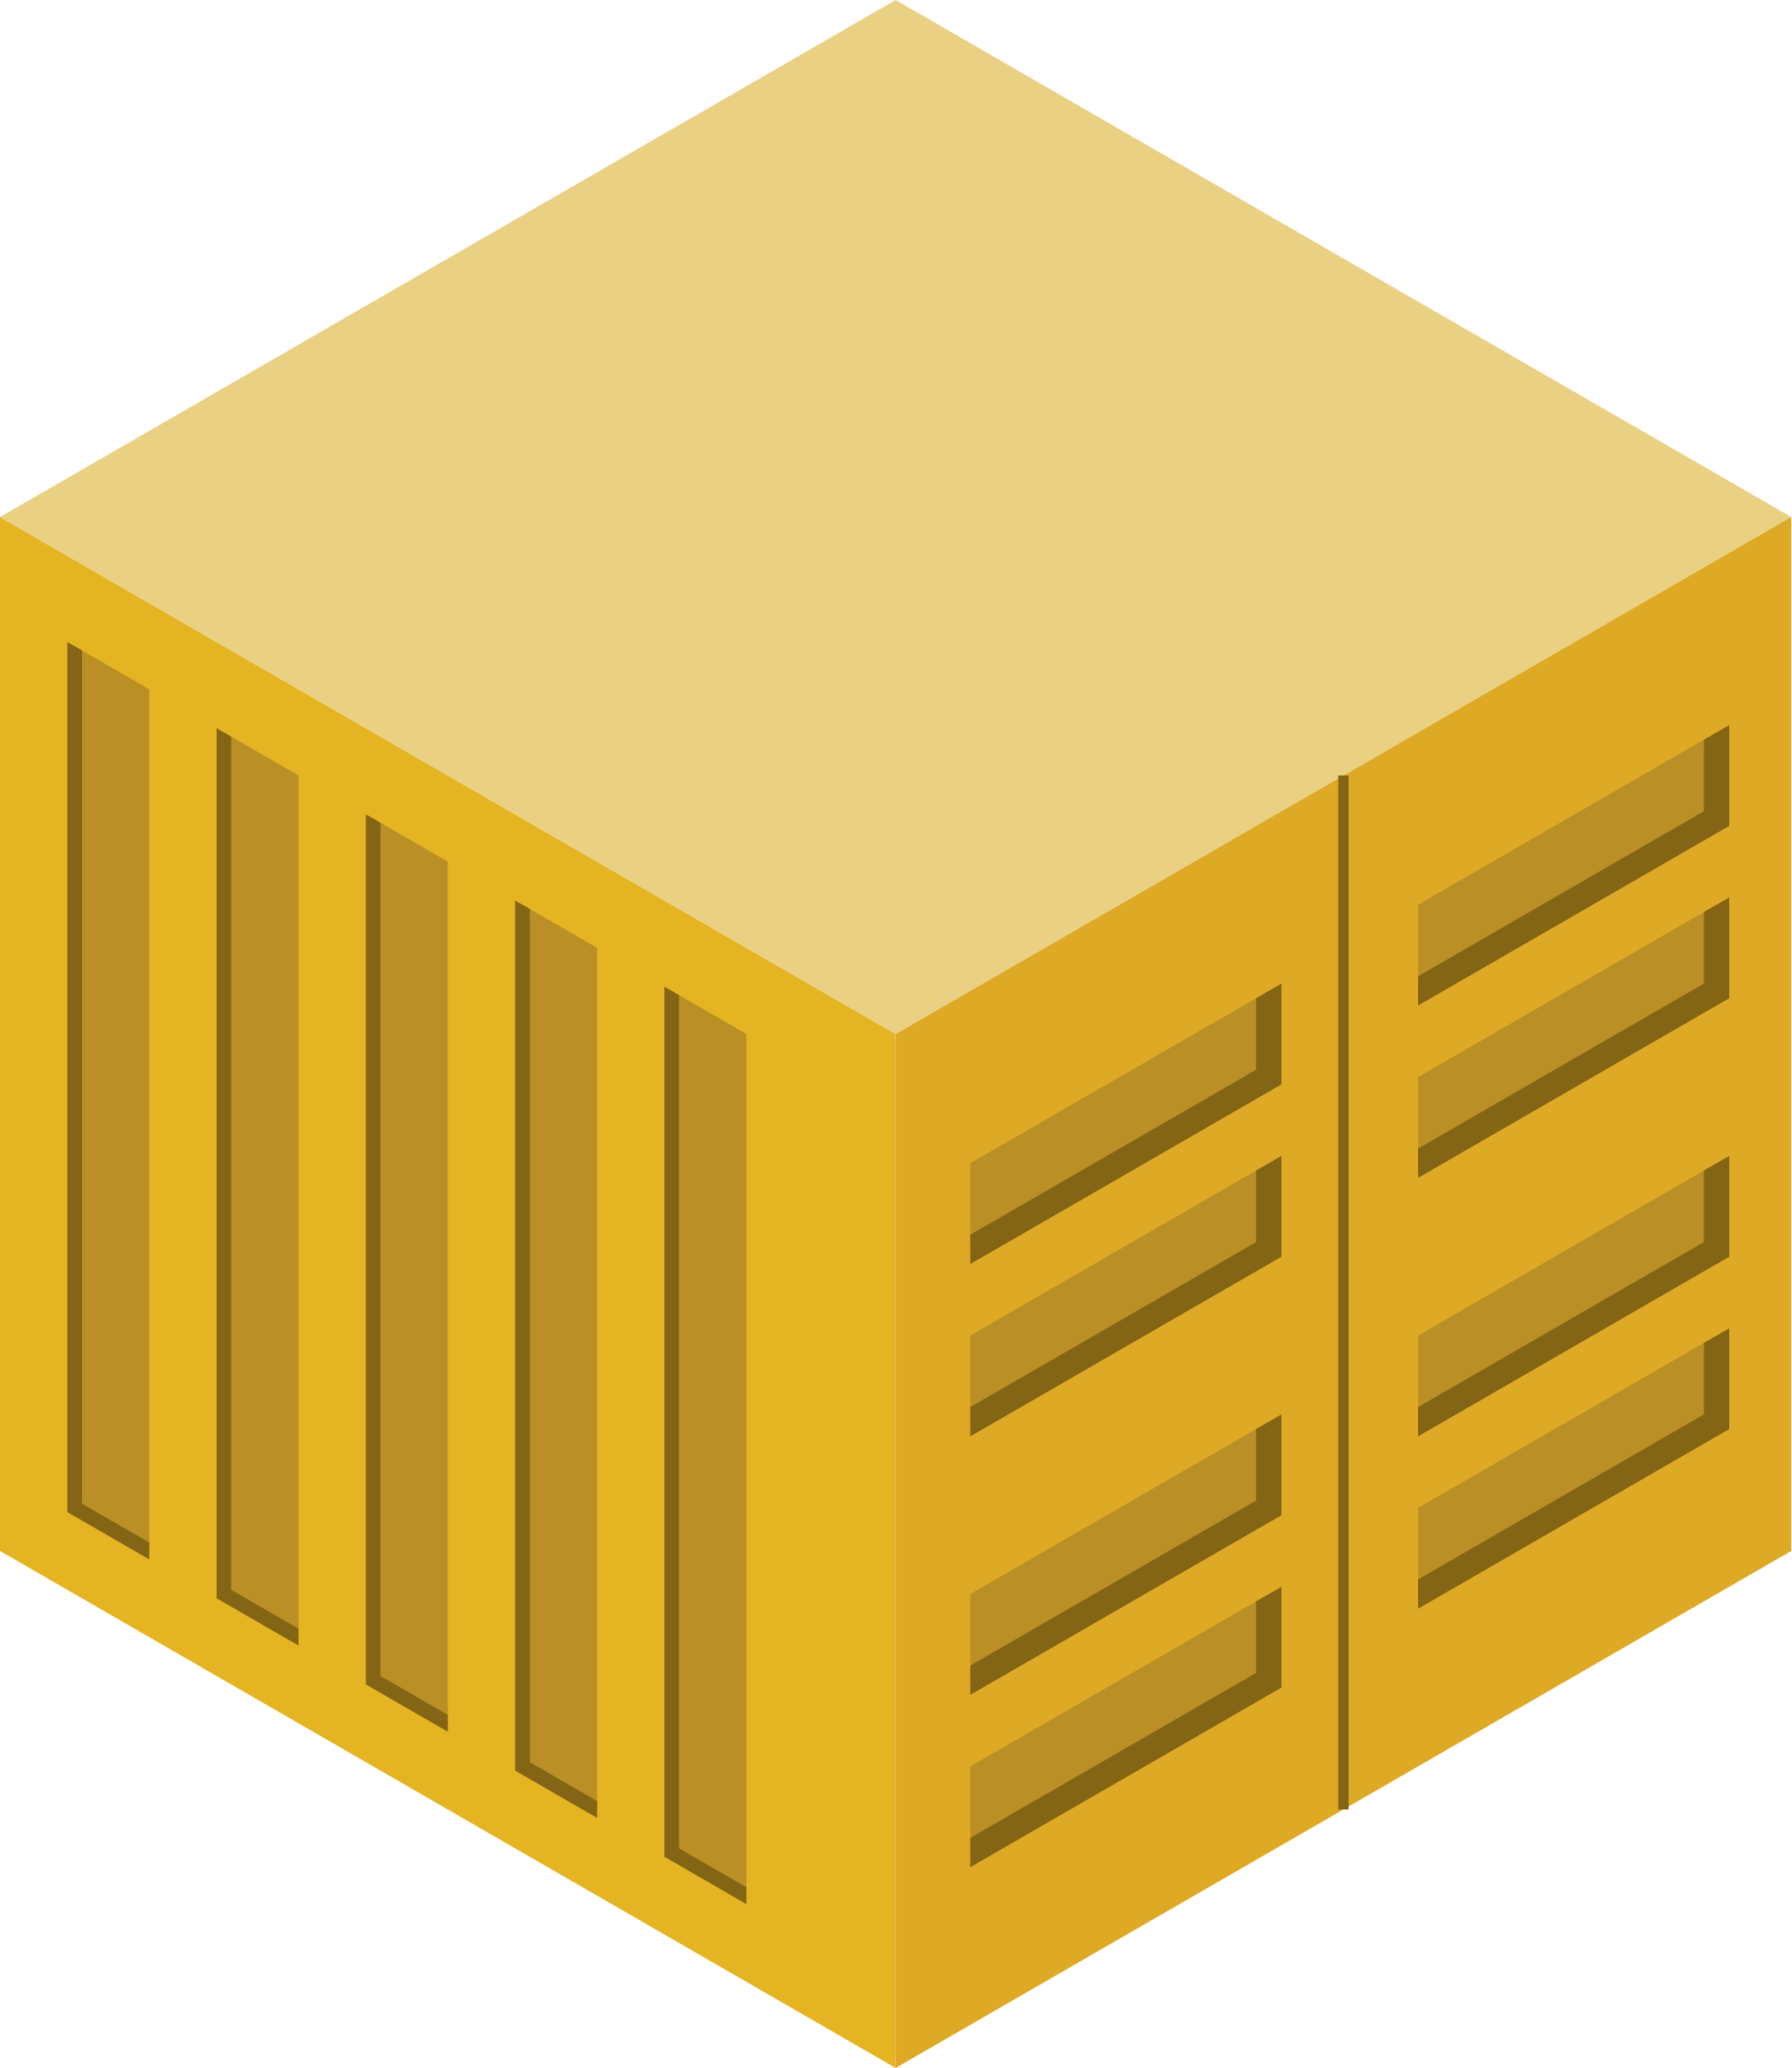
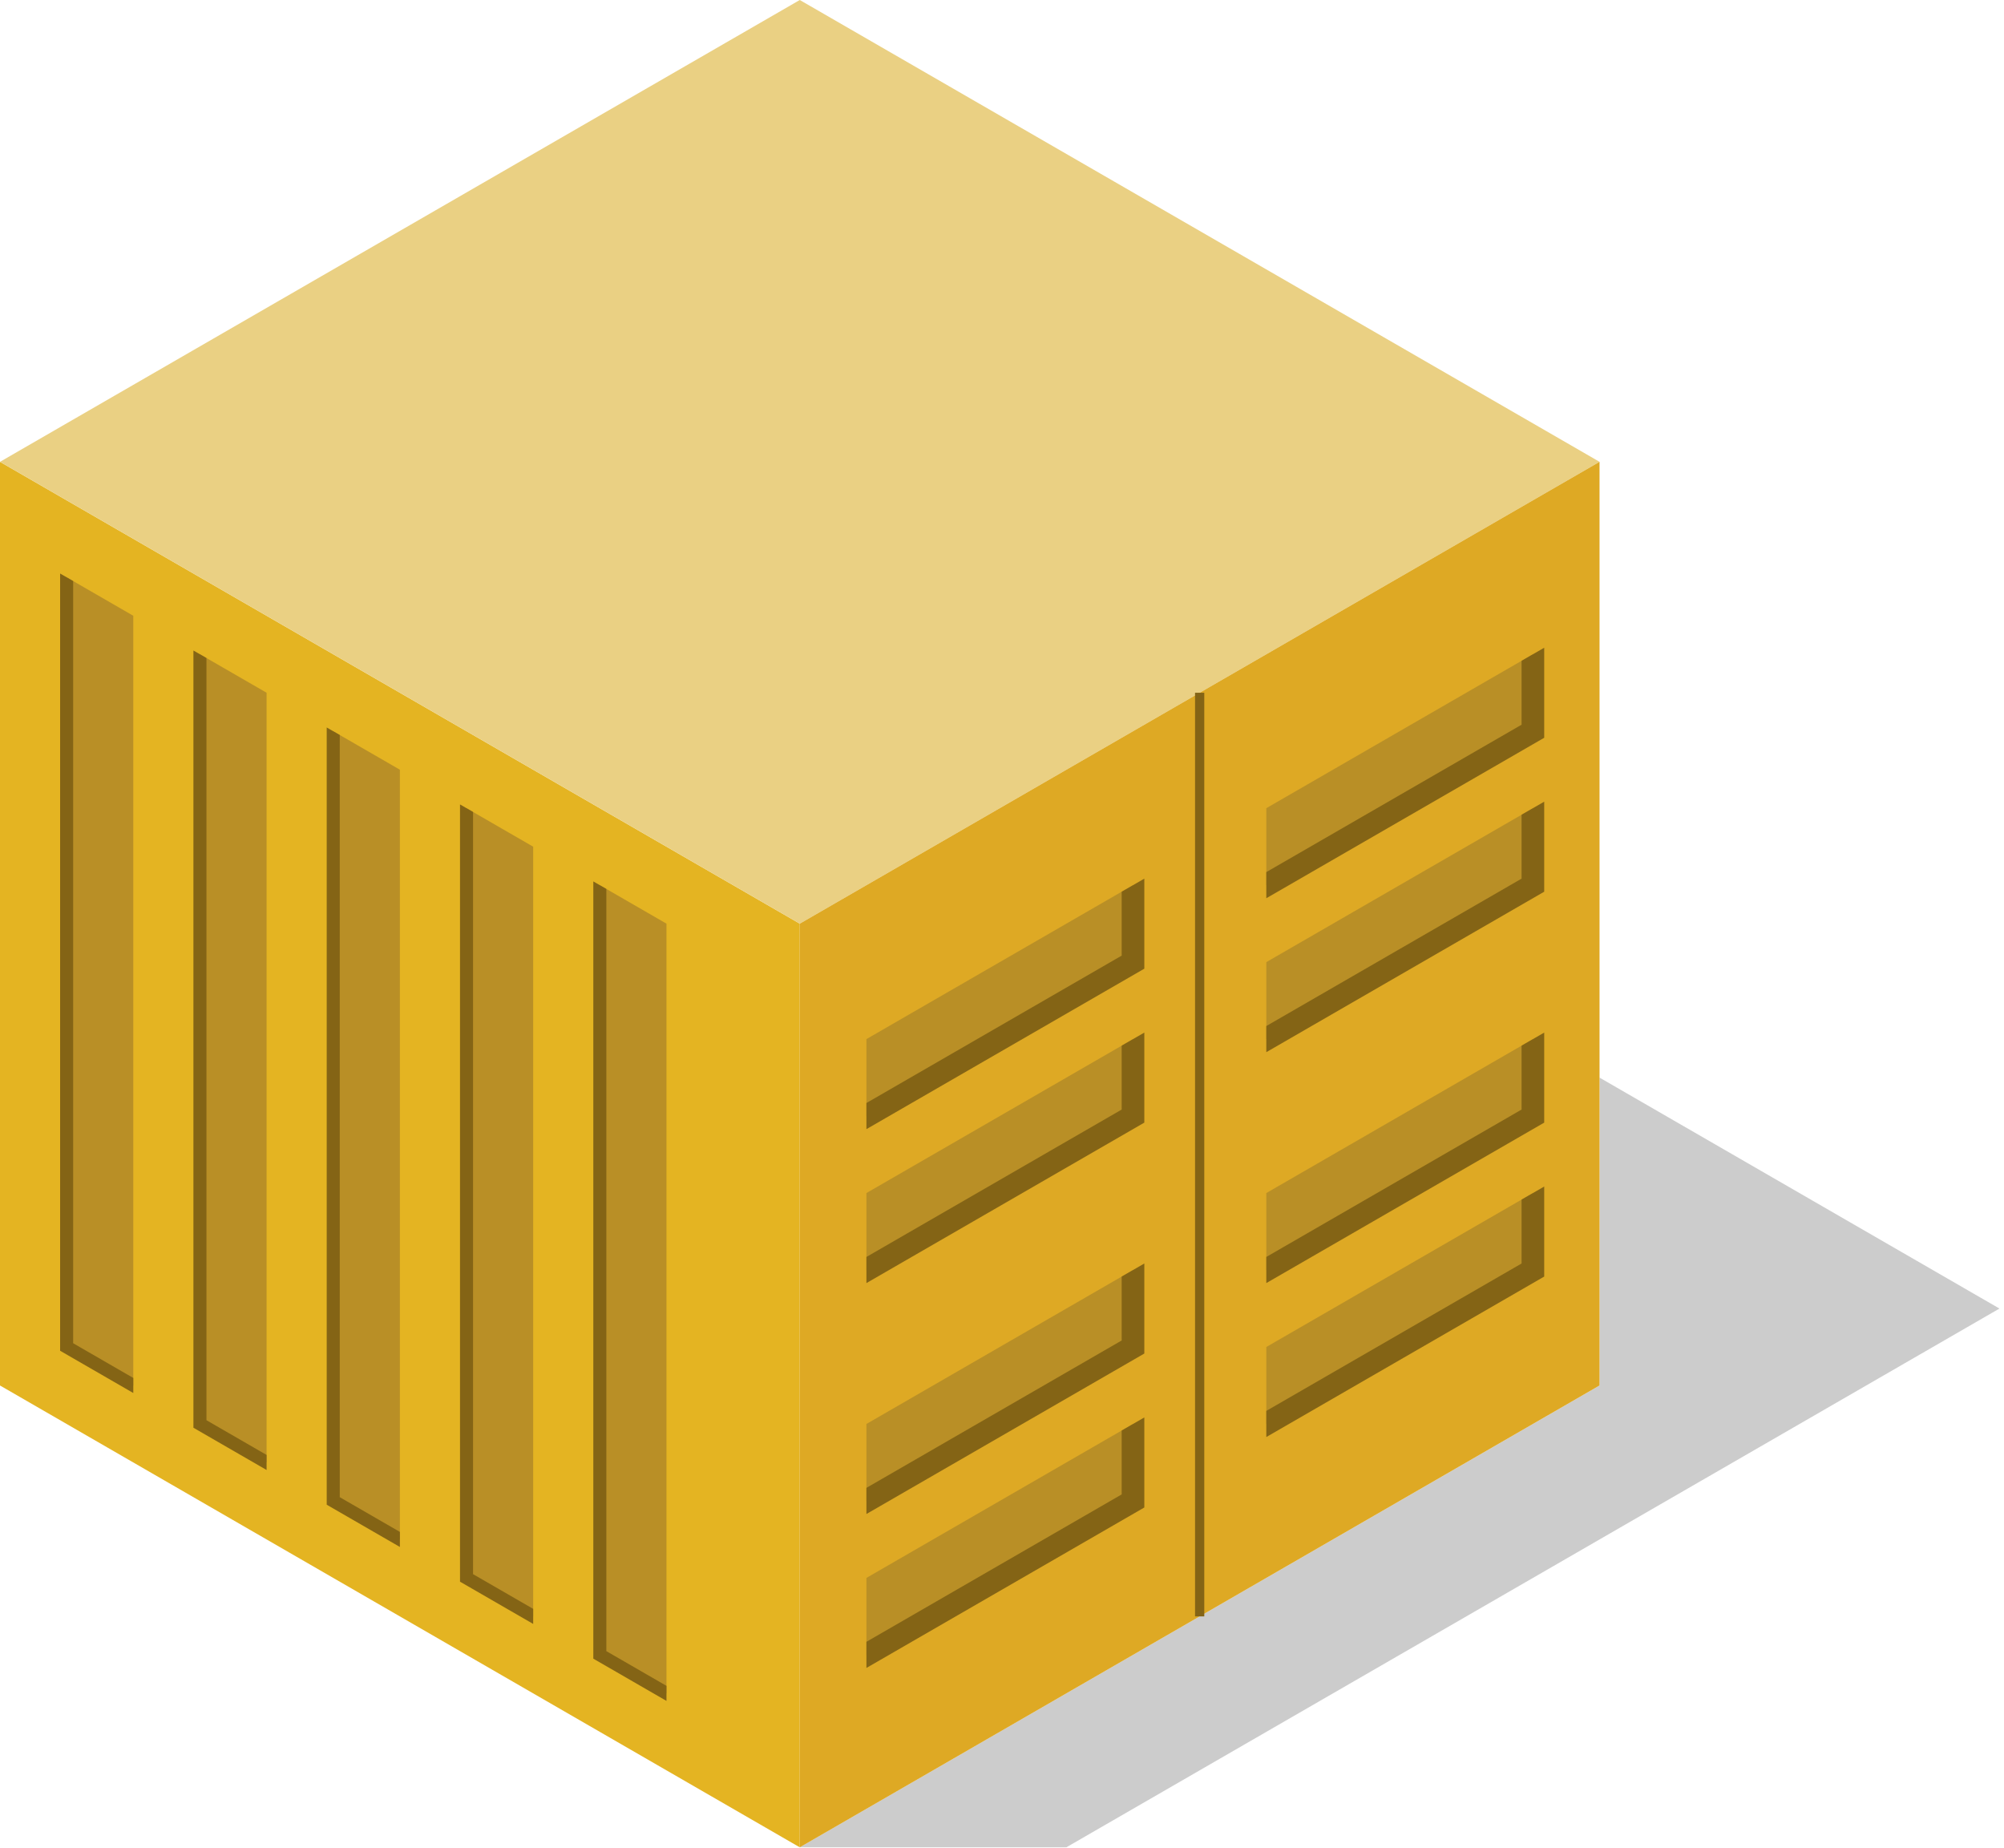
- <svg xmlns="http://www.w3.org/2000/svg" width="45.827mm" height="52.917mm" viewBox="0 0 45.827 52.917" version="1.1" id="svg8">
-   <defs id="defs2" />
-   <g id="layer1" transform="translate(1.778185,19.74407)">
-     <g id="g6841" transform="matrix(0.2645833,0,0,0.2645833,-258.4243,-265.8066)">
-       <g transform="translate(1273.11,765)" id="g5433">
-         <g transform="translate(0,317.48)" id="path4950">
-           <path id="path6750" style="fill:#e4b422;fill-rule:nonzero" d="m -303.109,-102.48 v 100 l 86.603,50 v -100 z" />
-         </g>
-         <g transform="translate(0,317.48)" id="path4952">
-           <path id="path6753" style="fill:#ead083;fill-rule:nonzero" d="m -259.808,-127.48 43.302,-25 86.602,50 -86.602,50 -86.603,-50 z" />
-         </g>
-         <g transform="translate(0,317.48)" id="path4954">
-           <path id="path6756" style="fill:#dea924;fill-rule:nonzero" d="m -129.904,-102.48 v 100 l -86.602,50 v -100 z" />
-         </g>
-         <g transform="matrix(0.866025,0.5,0,1,-38.8685,462.54)" id="path4956">
-           <rect id="rect6759" style="fill:#b98f26;fill-rule:nonzero" height="83.333" width="8.333" y="-86.647" x="-296.785" />
-         </g>
-         <g transform="matrix(0.866025,0.5,0,1,-24.4347,470.873)" id="path49561">
-           <rect id="rect6762" style="fill:#b98f26;fill-rule:nonzero" height="83.333" width="8.333" y="-86.647" x="-296.785" />
-         </g>
-         <g transform="matrix(0.866025,0.5,0,1,-10.001,479.206)" id="path49562">
-           <rect id="rect6765" style="fill:#b98f26;fill-rule:nonzero" height="83.333" width="8.333" y="-86.647" x="-296.785" />
-         </g>
-         <g transform="matrix(0.866025,0.5,0,1,4.43277,487.54)" id="path49563">
-           <rect id="rect6768" style="fill:#b98f26;fill-rule:nonzero" height="83.333" width="8.333" y="-86.647" x="-296.785" />
-         </g>
-         <g transform="matrix(0.866025,0.5,0,1,18.8665,495.873)" id="path49564">
-           <rect id="rect6771" style="fill:#b98f26;fill-rule:nonzero" height="83.333" width="8.333" y="-86.647" x="-296.785" />
-         </g>
-         <g transform="matrix(0.866025,0.5,0,1,-39.0619,463.261)" id="path4958">
-           <path id="path6774" style="fill:none;fill-rule:nonzero;stroke:#846415;stroke-width:1.63px" d="m -296.562,-87.48 v 83.333 h 8.334" />
-         </g>
-         <g transform="matrix(0.866025,0.5,0,1,-24.6281,471.595)" id="path49581">
-           <path id="path6777" style="fill:none;fill-rule:nonzero;stroke:#846415;stroke-width:1.63px" d="m -296.562,-87.48 v 83.333 h 8.334" />
-         </g>
-         <g transform="matrix(0.866025,0.5,0,1,-10.1943,479.928)" id="path49582">
-           <path id="path6780" style="fill:none;fill-rule:nonzero;stroke:#846415;stroke-width:1.63px" d="m -296.562,-87.48 v 83.333 h 8.334" />
-         </g>
-         <g transform="matrix(0.866025,0.5,0,1,4.23939,488.261)" id="path49583">
-           <path id="path6783" style="fill:none;fill-rule:nonzero;stroke:#846415;stroke-width:1.63px" d="m -296.562,-87.48 v 83.333 h 8.334" />
-         </g>
-         <g transform="matrix(0.866025,0.5,0,1,18.6731,496.595)" id="path49584">
-           <path id="path6786" style="fill:none;fill-rule:nonzero;stroke:#846415;stroke-width:1.63px" d="m -296.562,-87.48 v 83.333 h 8.334" />
-         </g>
-         <g transform="translate(0,317.48)" id="path4988">
-           <path id="path6789" style="fill:none;fill-rule:nonzero;stroke:#846415;stroke-width:1px" d="m -173.205,-77.48 v 100" />
-         </g>
-         <g transform="matrix(0.866025,-0.5,0,1,-20.3044,241.703)" id="path5062">
-           <path id="path6792" style="fill:#b98f26;fill-rule:nonzero" d="m -168.221,-73.314 h 33.333 v 8.334 h -33.333 z" />
-         </g>
-         <g transform="matrix(0.866025,-0.5,0,1,-20.3044,258.37)" id="path50621">
-           <path id="path6795" style="fill:#b98f26;fill-rule:nonzero" d="m -168.221,-73.314 h 33.333 v 8.334 h -33.333 z" />
-         </g>
-         <g transform="matrix(0.866025,-0.5,0,1,-20.3044,283.37)" id="path50622">
-           <path id="path6798" style="fill:#b98f26;fill-rule:nonzero" d="m -168.221,-73.314 h 33.333 v 8.334 h -33.333 z" />
-         </g>
-         <g transform="matrix(0.866025,-0.5,0,1,-20.3044,300.037)" id="path50623">
-           <path id="path6801" style="fill:#b98f26;fill-rule:nonzero" d="m -168.221,-73.314 h 33.333 v 8.334 h -33.333 z" />
-         </g>
-         <g transform="matrix(0.866025,-0.5,0,1,-63.6057,325.037)" id="path50624">
-           <path id="path6804" style="fill:#b98f26;fill-rule:nonzero" d="m -168.221,-73.314 h 33.333 v 8.334 h -33.333 z" />
-         </g>
-         <g transform="matrix(0.866025,-0.5,0,1,-63.6057,308.37)" id="path50625">
-           <path id="path6807" style="fill:#b98f26;fill-rule:nonzero" d="m -168.221,-73.314 h 33.333 v 8.334 h -33.333 z" />
-         </g>
-         <g transform="matrix(0.866025,-0.5,0,1,-63.6057,283.37)" id="path50626">
-           <path id="path6810" style="fill:#b98f26;fill-rule:nonzero" d="m -168.221,-73.314 h 33.333 v 8.334 h -33.333 z" />
-         </g>
-         <g transform="matrix(0.866025,-0.5,0,1,-63.6057,266.703)" id="path50627">
-           <path id="path6813" style="fill:#b98f26;fill-rule:nonzero" d="m -168.221,-73.314 h 33.333 v 8.334 h -33.333 z" />
-         </g>
-         <g transform="matrix(0.866025,-0.5,0,1,-20.3044,250.037)" id="path5064">
-           <path id="path6816" style="fill:none;fill-rule:nonzero;stroke:#846415;stroke-width:2.83px" d="m -134.888,-81.647 v 8.333 h -33.333" />
-         </g>
-         <g transform="matrix(0.866025,-0.5,0,1,-20.3044,266.703)" id="path50641">
-           <path id="path6819" style="fill:none;fill-rule:nonzero;stroke:#846415;stroke-width:2.83px" d="m -134.888,-81.647 v 8.333 h -33.333" />
-         </g>
-         <g transform="matrix(0.866025,-0.5,0,1,-20.3044,291.703)" id="path50642">
-           <path id="path6822" style="fill:none;fill-rule:nonzero;stroke:#846415;stroke-width:2.83px" d="m -134.888,-81.647 v 8.333 h -33.333" />
-         </g>
-         <g transform="matrix(0.866025,-0.5,0,1,-20.3044,308.37)" id="path50643">
-           <path id="path6825" style="fill:none;fill-rule:nonzero;stroke:#846415;stroke-width:2.83px" d="m -134.888,-81.647 v 8.333 h -33.333" />
-         </g>
-         <g transform="matrix(0.866025,-0.5,0,1,-63.6057,333.37)" id="path50644">
-           <path id="path6828" style="fill:none;fill-rule:nonzero;stroke:#846415;stroke-width:2.83px" d="m -134.888,-81.647 v 8.333 h -33.333" />
-         </g>
-         <g transform="matrix(0.866025,-0.5,0,1,-63.6057,316.703)" id="path50645">
-           <path id="path6831" style="fill:none;fill-rule:nonzero;stroke:#846415;stroke-width:2.83px" d="m -134.888,-81.647 v 8.333 h -33.333" />
-         </g>
-         <g transform="matrix(0.866025,-0.5,0,1,-63.6057,291.703)" id="path50646">
-           <path id="path6834" style="fill:none;fill-rule:nonzero;stroke:#846415;stroke-width:2.83px" d="m -134.888,-81.647 v 8.333 h -33.333" />
-         </g>
-         <g transform="matrix(0.866025,-0.5,0,1,-63.6057,275.037)" id="path50647">
-           <path id="path6837" style="fill:none;fill-rule:nonzero;stroke:#846415;stroke-width:2.83px" d="m -134.888,-81.647 v 8.333 h -33.333" />
-         </g>
+ <svg xmlns="http://www.w3.org/2000/svg" width="100%" height="100%" viewBox="0 0 217 200" version="1.1" xml:space="preserve" style="fill-rule:evenodd;clip-rule:evenodd;">
+   <g transform="matrix(1,0,0,1,-317.543,-50)">
+     <g id="Container-poussin" transform="matrix(1,0,0,1,620.651,-115)">
+       <g transform="matrix(1,0,0,1,-2128.98,-1247.47)">
+         <path d="M1912.47,1612.47L1941.34,1612.47L2042.38,1554.14L1999.08,1529.14L1999.08,1562.47L1912.47,1612.47Z" style="fill-opacity:0.2;" />
+       </g>
+       <g id="path4950" transform="matrix(1,0,0,1,0,317.48)">
+         <path d="M-303.109,-102.48L-303.109,-2.48L-216.506,47.52L-216.506,-52.48L-303.109,-102.48Z" style="fill:rgb(228,180,34);fill-rule:nonzero;" />
+       </g>
+       <g id="path4952" transform="matrix(1,0,0,1,0,317.48)">
+         <path d="M-259.808,-127.48L-216.506,-152.48L-129.904,-102.48L-216.506,-52.48L-303.109,-102.48L-259.808,-127.48Z" style="fill:rgb(234,208,131);fill-rule:nonzero;" />
+       </g>
+       <g id="path4954" transform="matrix(1,0,0,1,0,317.48)">
+         <path d="M-129.904,-102.48L-129.904,-2.48L-216.506,47.52L-216.506,-52.48L-129.904,-102.48Z" style="fill:rgb(222,169,36);fill-rule:nonzero;" />
+       </g>
+       <g id="path4956" transform="matrix(0.866025,0.5,-4.80741e-17,1,-38.8685,462.54)">
+         <rect x="-296.785" y="-86.647" width="8.333" height="83.333" style="fill:rgb(185,143,38);fill-rule:nonzero;" />
+       </g>
+       <g id="path49561" transform="matrix(0.866025,0.5,-4.80741e-17,1,-24.4347,470.873)">
+         <rect x="-296.785" y="-86.647" width="8.333" height="83.333" style="fill:rgb(185,143,38);fill-rule:nonzero;" />
+       </g>
+       <g id="path49562" transform="matrix(0.866025,0.5,-4.80741e-17,1,-10.001,479.206)">
+         <rect x="-296.785" y="-86.647" width="8.333" height="83.333" style="fill:rgb(185,143,38);fill-rule:nonzero;" />
+       </g>
+       <g id="path49563" transform="matrix(0.866025,0.5,-4.80741e-17,1,4.43277,487.54)">
+         <rect x="-296.785" y="-86.647" width="8.333" height="83.333" style="fill:rgb(185,143,38);fill-rule:nonzero;" />
+       </g>
+       <g id="path49564" transform="matrix(0.866025,0.5,-4.80741e-17,1,18.8665,495.873)">
+         <rect x="-296.785" y="-86.647" width="8.333" height="83.333" style="fill:rgb(185,143,38);fill-rule:nonzero;" />
+       </g>
+       <g id="path4958" transform="matrix(0.866025,0.5,-4.80741e-17,1,-39.0619,463.261)">
+         <path d="M-296.562,-87.48L-296.562,-4.147L-288.228,-4.147" style="fill:none;fill-rule:nonzero;stroke:rgb(132,100,21);stroke-width:1.63px;" />
+       </g>
+       <g id="path49581" transform="matrix(0.866025,0.5,-4.80741e-17,1,-24.6281,471.595)">
+         <path d="M-296.562,-87.48L-296.562,-4.147L-288.228,-4.147" style="fill:none;fill-rule:nonzero;stroke:rgb(132,100,21);stroke-width:1.63px;" />
+       </g>
+       <g id="path49582" transform="matrix(0.866025,0.5,-4.80741e-17,1,-10.1943,479.928)">
+         <path d="M-296.562,-87.48L-296.562,-4.147L-288.228,-4.147" style="fill:none;fill-rule:nonzero;stroke:rgb(132,100,21);stroke-width:1.63px;" />
+       </g>
+       <g id="path49583" transform="matrix(0.866025,0.5,-4.80741e-17,1,4.23939,488.261)">
+         <path d="M-296.562,-87.48L-296.562,-4.147L-288.228,-4.147" style="fill:none;fill-rule:nonzero;stroke:rgb(132,100,21);stroke-width:1.63px;" />
+       </g>
+       <g id="path49584" transform="matrix(0.866025,0.5,-4.80741e-17,1,18.6731,496.595)">
+         <path d="M-296.562,-87.48L-296.562,-4.147L-288.228,-4.147" style="fill:none;fill-rule:nonzero;stroke:rgb(132,100,21);stroke-width:1.63px;" />
+       </g>
+       <g id="path4988" transform="matrix(1,0,0,1,0,317.48)">
+         <path d="M-173.205,-77.48L-173.205,22.52" style="fill:none;fill-rule:nonzero;stroke:rgb(132,100,21);stroke-width:1px;" />
+       </g>
+       <g id="path5062" transform="matrix(0.866025,-0.5,4.80741e-17,1,-20.3044,241.703)">
+         <path d="M-168.221,-73.314L-134.888,-73.314L-134.888,-64.98L-168.221,-64.98L-168.221,-73.314Z" style="fill:rgb(185,143,38);fill-rule:nonzero;" />
+       </g>
+       <g id="path50621" transform="matrix(0.866025,-0.5,4.80741e-17,1,-20.3044,258.37)">
+         <path d="M-168.221,-73.314L-134.888,-73.314L-134.888,-64.98L-168.221,-64.98L-168.221,-73.314Z" style="fill:rgb(185,143,38);fill-rule:nonzero;" />
+       </g>
+       <g id="path50622" transform="matrix(0.866025,-0.5,4.80741e-17,1,-20.3044,283.37)">
+         <path d="M-168.221,-73.314L-134.888,-73.314L-134.888,-64.98L-168.221,-64.98L-168.221,-73.314Z" style="fill:rgb(185,143,38);fill-rule:nonzero;" />
+       </g>
+       <g id="path50623" transform="matrix(0.866025,-0.5,4.80741e-17,1,-20.3044,300.037)">
+         <path d="M-168.221,-73.314L-134.888,-73.314L-134.888,-64.98L-168.221,-64.98L-168.221,-73.314Z" style="fill:rgb(185,143,38);fill-rule:nonzero;" />
+       </g>
+       <g id="path50624" transform="matrix(0.866025,-0.5,4.80741e-17,1,-63.6057,325.037)">
+         <path d="M-168.221,-73.314L-134.888,-73.314L-134.888,-64.98L-168.221,-64.98L-168.221,-73.314Z" style="fill:rgb(185,143,38);fill-rule:nonzero;" />
+       </g>
+       <g id="path50625" transform="matrix(0.866025,-0.5,4.80741e-17,1,-63.6057,308.37)">
+         <path d="M-168.221,-73.314L-134.888,-73.314L-134.888,-64.98L-168.221,-64.98L-168.221,-73.314Z" style="fill:rgb(185,143,38);fill-rule:nonzero;" />
+       </g>
+       <g id="path50626" transform="matrix(0.866025,-0.5,4.80741e-17,1,-63.6057,283.37)">
+         <path d="M-168.221,-73.314L-134.888,-73.314L-134.888,-64.98L-168.221,-64.98L-168.221,-73.314Z" style="fill:rgb(185,143,38);fill-rule:nonzero;" />
+       </g>
+       <g id="path50627" transform="matrix(0.866025,-0.5,4.80741e-17,1,-63.6057,266.703)">
+         <path d="M-168.221,-73.314L-134.888,-73.314L-134.888,-64.98L-168.221,-64.98L-168.221,-73.314Z" style="fill:rgb(185,143,38);fill-rule:nonzero;" />
+       </g>
+       <g id="path5064" transform="matrix(0.866025,-0.5,4.80741e-17,1,-20.3044,250.037)">
+         <path d="M-134.888,-81.647L-134.888,-73.314L-168.221,-73.314" style="fill:none;fill-rule:nonzero;stroke:rgb(132,100,21);stroke-width:2.83px;" />
+       </g>
+       <g id="path50641" transform="matrix(0.866025,-0.5,4.80741e-17,1,-20.3044,266.703)">
+         <path d="M-134.888,-81.647L-134.888,-73.314L-168.221,-73.314" style="fill:none;fill-rule:nonzero;stroke:rgb(132,100,21);stroke-width:2.83px;" />
+       </g>
+       <g id="path50642" transform="matrix(0.866025,-0.5,4.80741e-17,1,-20.3044,291.703)">
+         <path d="M-134.888,-81.647L-134.888,-73.314L-168.221,-73.314" style="fill:none;fill-rule:nonzero;stroke:rgb(132,100,21);stroke-width:2.83px;" />
+       </g>
+       <g id="path50643" transform="matrix(0.866025,-0.5,4.80741e-17,1,-20.3044,308.37)">
+         <path d="M-134.888,-81.647L-134.888,-73.314L-168.221,-73.314" style="fill:none;fill-rule:nonzero;stroke:rgb(132,100,21);stroke-width:2.83px;" />
+       </g>
+       <g id="path50644" transform="matrix(0.866025,-0.5,4.80741e-17,1,-63.6057,333.37)">
+         <path d="M-134.888,-81.647L-134.888,-73.314L-168.221,-73.314" style="fill:none;fill-rule:nonzero;stroke:rgb(132,100,21);stroke-width:2.83px;" />
+       </g>
+       <g id="path50645" transform="matrix(0.866025,-0.5,4.80741e-17,1,-63.6057,316.703)">
+         <path d="M-134.888,-81.647L-134.888,-73.314L-168.221,-73.314" style="fill:none;fill-rule:nonzero;stroke:rgb(132,100,21);stroke-width:2.83px;" />
+       </g>
+       <g id="path50646" transform="matrix(0.866025,-0.5,4.80741e-17,1,-63.6057,291.703)">
+         <path d="M-134.888,-81.647L-134.888,-73.314L-168.221,-73.314" style="fill:none;fill-rule:nonzero;stroke:rgb(132,100,21);stroke-width:2.83px;" />
+       </g>
+       <g id="path50647" transform="matrix(0.866025,-0.5,4.80741e-17,1,-63.6057,275.037)">
+         <path d="M-134.888,-81.647L-134.888,-73.314L-168.221,-73.314" style="fill:none;fill-rule:nonzero;stroke:rgb(132,100,21);stroke-width:2.83px;" />
      </g>
    </g>
  </g>
</svg>
